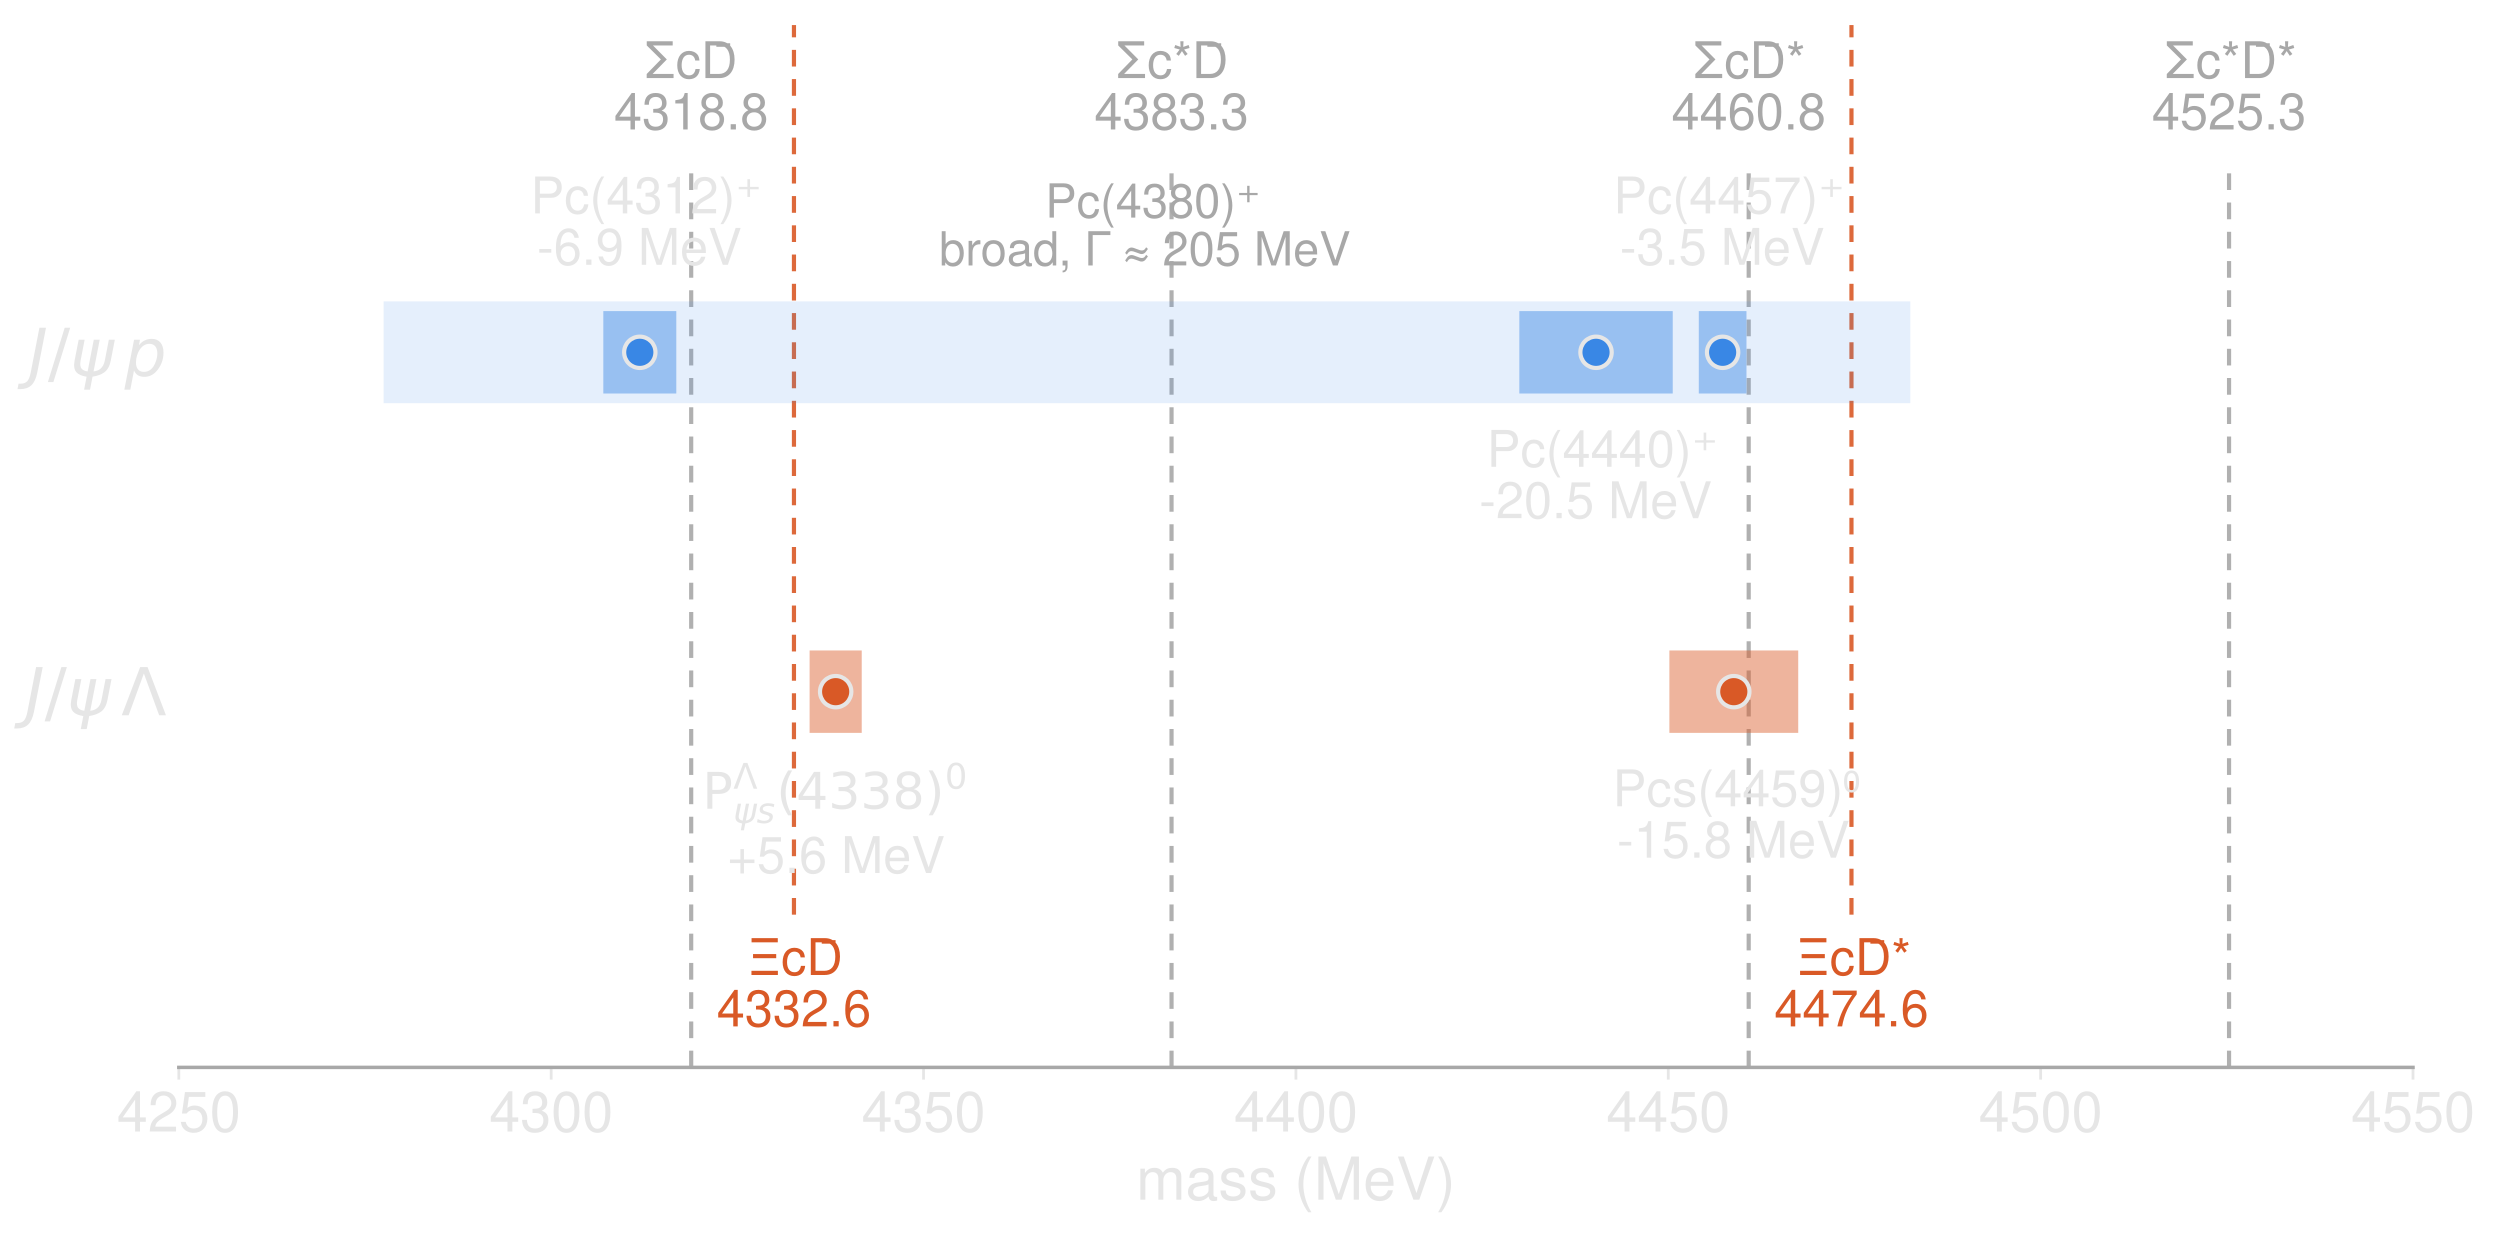
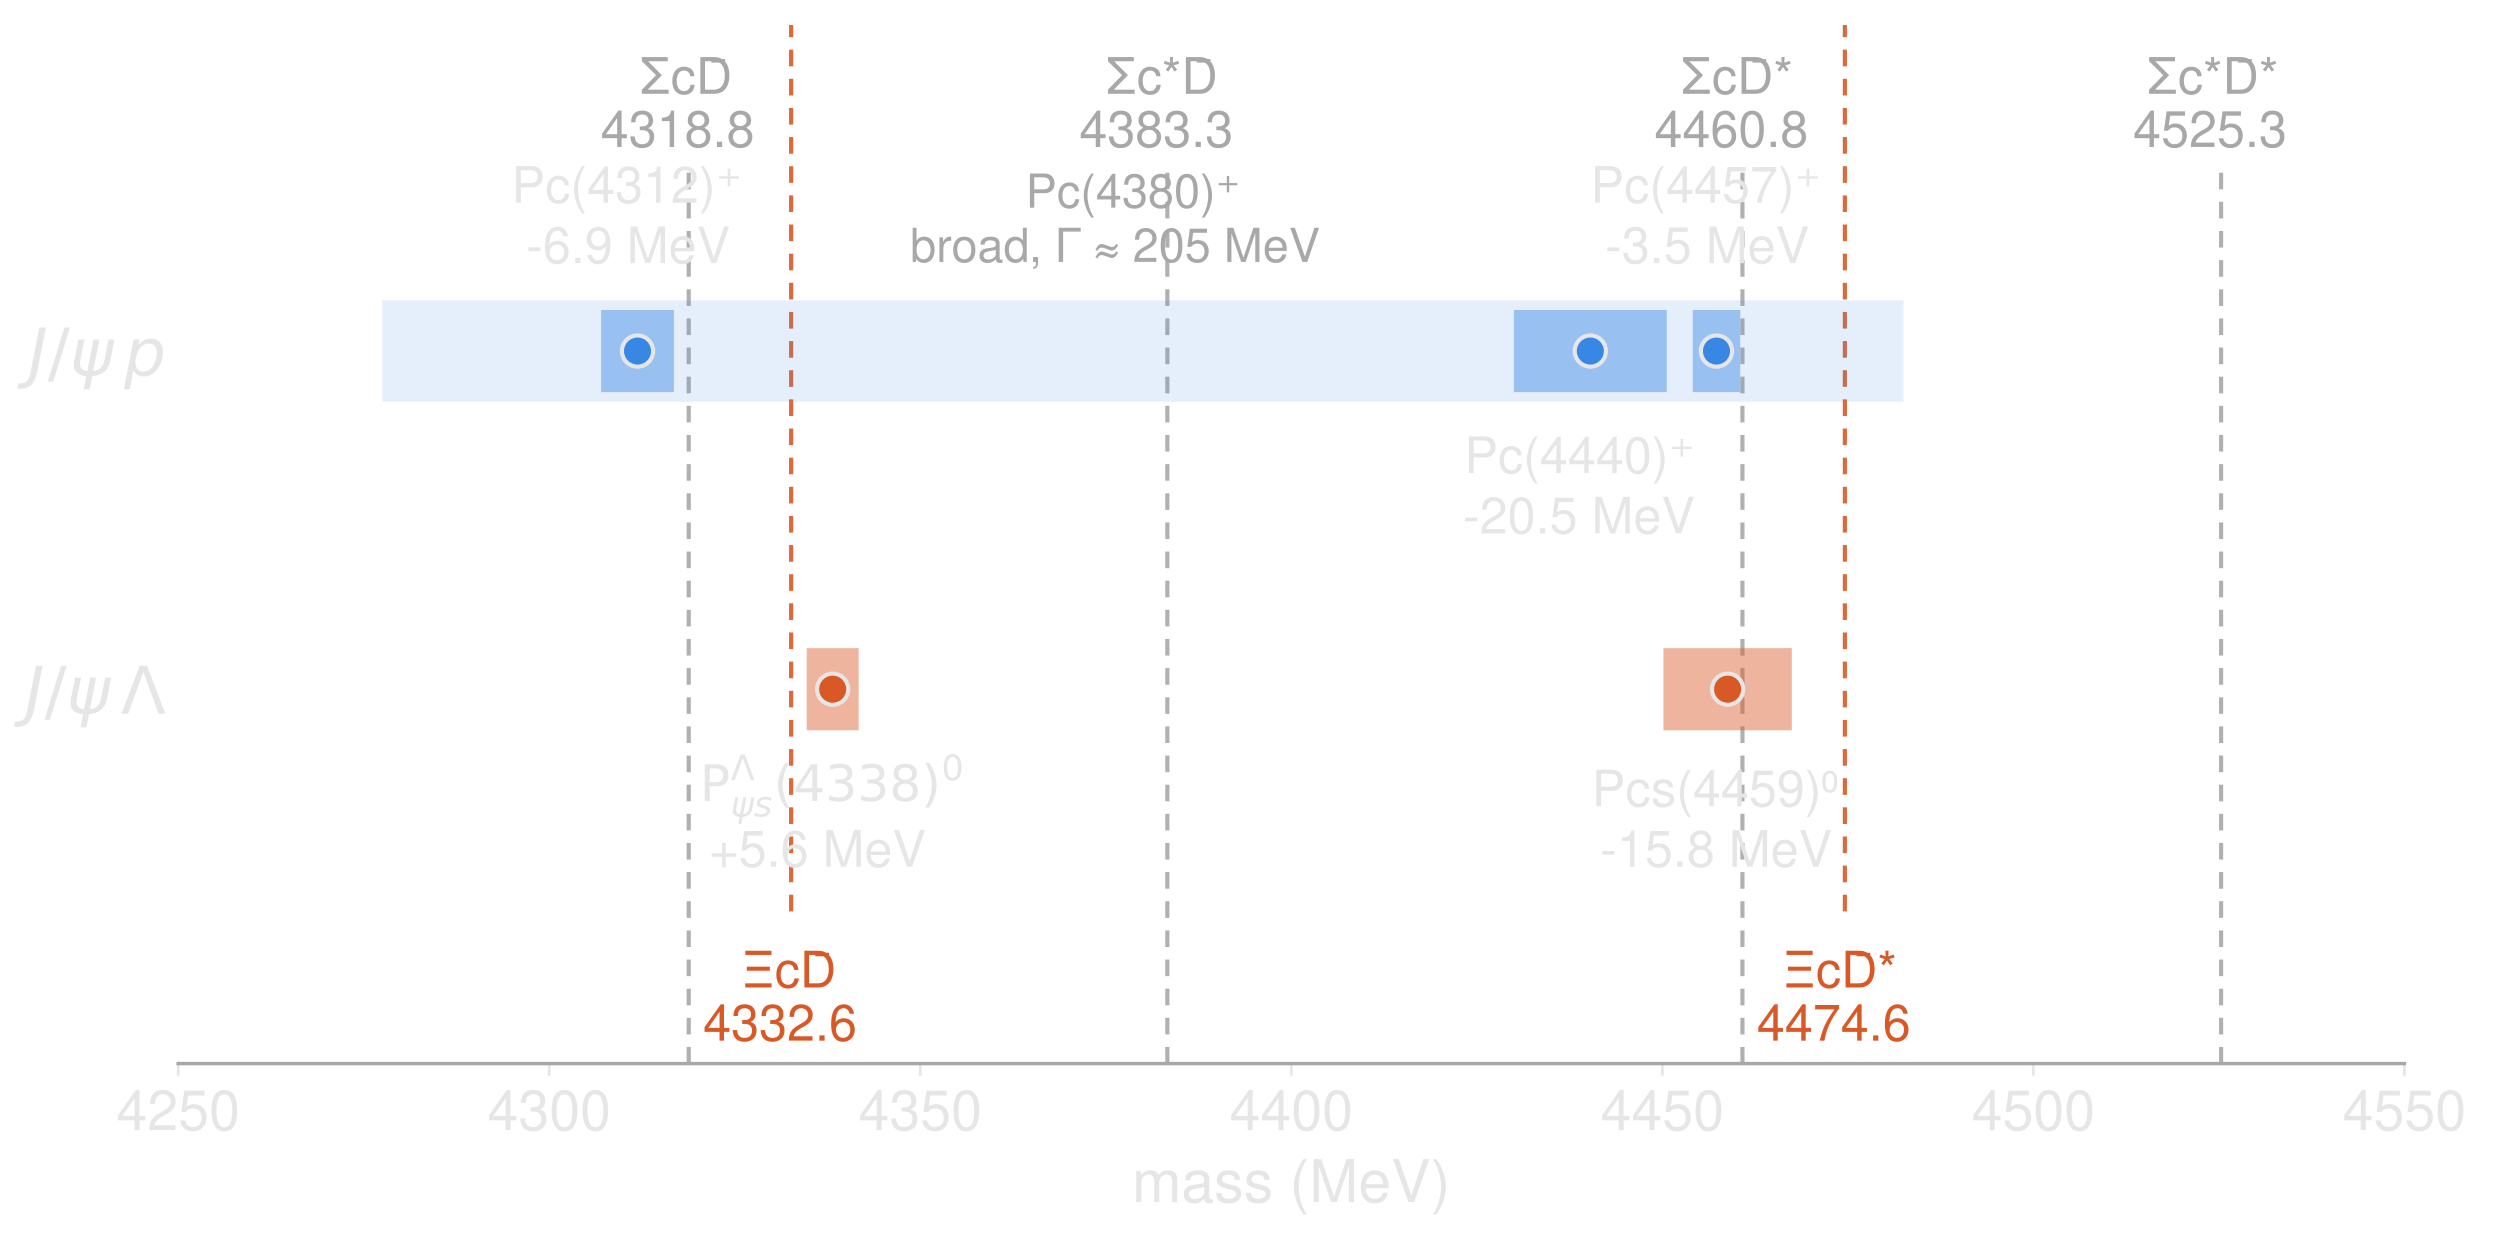
- <svg xmlns="http://www.w3.org/2000/svg" xmlns:xlink="http://www.w3.org/1999/xlink" width="718.05pt" height="355.129pt" viewBox="0 0 718.05 355.129" version="1.1">
+ <svg xmlns="http://www.w3.org/2000/svg" xmlns:xlink="http://www.w3.org/1999/xlink" width="720.62pt" height="357.776pt" viewBox="0 0 720.62 357.776" version="1.1">
  <defs>
    <style type="text/css">*{stroke-linejoin: round; stroke-linecap: butt}</style>
  </defs>
  <g id="figure_1">
    <g id="patch_1">
-       <path d="M 0 355.129  L 718.05 355.129  L 718.05 0  L 0 0  L 0 355.129  z " style="fill: none" />
+       <path d="M 0 357.776  L 720.62 357.776  L 720.62 0  L 0 0  L 0 357.776  z " style="fill: none" />
    </g>
    <g id="axes_1">
      <g id="patch_2">
        <path d="M 51.36 306.576  L 693.06 306.576  L 693.06 7.2  L 51.36 7.2  L 51.36 306.576  z " style="fill: none" />
      </g>
      <g id="LineCollection_1">
        <path d="M 198.523 306.576  L 198.523 46.885  " clip-path="url(#paaa9ebd69f)" style="fill: none; stroke-dasharray: 4.8,3.6; stroke-dashoffset: 0; stroke: #a8a8a8; stroke-opacity: 0.9; stroke-width: 1.2" />
      </g>
      <g id="LineCollection_2">
        <path d="M 336.489 306.576  L 336.489 46.885  " clip-path="url(#paaa9ebd69f)" style="fill: none; stroke-dasharray: 4.8,3.6; stroke-dashoffset: 0; stroke: #a8a8a8; stroke-opacity: 0.9; stroke-width: 1.2" />
      </g>
      <g id="LineCollection_3">
        <path d="M 502.261 306.576  L 502.261 46.885  " clip-path="url(#paaa9ebd69f)" style="fill: none; stroke-dasharray: 4.8,3.6; stroke-dashoffset: 0; stroke: #a8a8a8; stroke-opacity: 0.9; stroke-width: 1.2" />
      </g>
      <g id="LineCollection_4">
        <path d="M 640.227 306.576  L 640.227 46.885  " clip-path="url(#paaa9ebd69f)" style="fill: none; stroke-dasharray: 4.8,3.6; stroke-dashoffset: 0; stroke: #a8a8a8; stroke-opacity: 0.9; stroke-width: 1.2" />
      </g>
      <g id="LineCollection_5">
        <path d="M 228.041 262.714  L 228.041 7.2  " clip-path="url(#paaa9ebd69f)" style="fill: none; stroke-dasharray: 4.8,3.6; stroke-dashoffset: 0; stroke: #d95926; stroke-opacity: 0.9; stroke-width: 1.2" />
      </g>
      <g id="LineCollection_6">
        <path d="M 531.779 262.714  L 531.779 7.2  " clip-path="url(#paaa9ebd69f)" style="fill: none; stroke-dasharray: 4.8,3.6; stroke-dashoffset: 0; stroke: #d95926; stroke-opacity: 0.9; stroke-width: 1.2" />
      </g>
      <g id="matplotlib.axis_1">
        <g id="xtick_1">
          <g id="line2d_1">
            <defs>
              <path id="m667692e9c4" d="M 0 0  L 0 3.5  " style="stroke: #e6e6e6; stroke-width: 0.8" />
            </defs>
            <g>
              <use xlink:href="#m667692e9c4" x="51.36" y="306.576" style="fill: #e6e6e6; stroke: #e6e6e6; stroke-width: 0.8" />
            </g>
          </g>
          <g id="text_1">
-             <text style="font-size: 16px; font-family: 'Helvetica Neue', 'Helvetica', 'Arial', 'DejaVu Sans', sans-serif; text-anchor: middle; fill: #e6e6e6" x="51.36" y="325.001" transform="rotate(-0 51.36 325.001)">4250</text>
+             <text style="font-size: 16px; font-family: 'Helvetica Neue', 'Helvetica', 'Arial', 'DejaVu Sans', sans-serif; text-anchor: middle; fill: #e6e6e6" x="51.36" y="325.732" transform="rotate(-0 51.36 325.7323)">4250</text>
          </g>
        </g>
        <g id="xtick_2">
          <g id="line2d_2">
            <g>
              <use xlink:href="#m667692e9c4" x="158.31" y="306.576" style="fill: #e6e6e6; stroke: #e6e6e6; stroke-width: 0.8" />
            </g>
          </g>
          <g id="text_2">
-             <text style="font-size: 16px; font-family: 'Helvetica Neue', 'Helvetica', 'Arial', 'DejaVu Sans', sans-serif; text-anchor: middle; fill: #e6e6e6" x="158.31" y="325.001" transform="rotate(-0 158.31 325.001)">4300</text>
+             <text style="font-size: 16px; font-family: 'Helvetica Neue', 'Helvetica', 'Arial', 'DejaVu Sans', sans-serif; text-anchor: middle; fill: #e6e6e6" x="158.31" y="325.732" transform="rotate(-0 158.31 325.7323)">4300</text>
          </g>
        </g>
        <g id="xtick_3">
          <g id="line2d_3">
            <g>
              <use xlink:href="#m667692e9c4" x="265.26" y="306.576" style="fill: #e6e6e6; stroke: #e6e6e6; stroke-width: 0.8" />
            </g>
          </g>
          <g id="text_3">
-             <text style="font-size: 16px; font-family: 'Helvetica Neue', 'Helvetica', 'Arial', 'DejaVu Sans', sans-serif; text-anchor: middle; fill: #e6e6e6" x="265.26" y="325.001" transform="rotate(-0 265.26 325.001)">4350</text>
+             <text style="font-size: 16px; font-family: 'Helvetica Neue', 'Helvetica', 'Arial', 'DejaVu Sans', sans-serif; text-anchor: middle; fill: #e6e6e6" x="265.26" y="325.732" transform="rotate(-0 265.26 325.7323)">4350</text>
          </g>
        </g>
        <g id="xtick_4">
          <g id="line2d_4">
            <g>
              <use xlink:href="#m667692e9c4" x="372.21" y="306.576" style="fill: #e6e6e6; stroke: #e6e6e6; stroke-width: 0.8" />
            </g>
          </g>
          <g id="text_4">
-             <text style="font-size: 16px; font-family: 'Helvetica Neue', 'Helvetica', 'Arial', 'DejaVu Sans', sans-serif; text-anchor: middle; fill: #e6e6e6" x="372.21" y="325.001" transform="rotate(-0 372.21 325.001)">4400</text>
+             <text style="font-size: 16px; font-family: 'Helvetica Neue', 'Helvetica', 'Arial', 'DejaVu Sans', sans-serif; text-anchor: middle; fill: #e6e6e6" x="372.21" y="325.732" transform="rotate(-0 372.21 325.7323)">4400</text>
          </g>
        </g>
        <g id="xtick_5">
          <g id="line2d_5">
            <g>
              <use xlink:href="#m667692e9c4" x="479.16" y="306.576" style="fill: #e6e6e6; stroke: #e6e6e6; stroke-width: 0.8" />
            </g>
          </g>
          <g id="text_5">
-             <text style="font-size: 16px; font-family: 'Helvetica Neue', 'Helvetica', 'Arial', 'DejaVu Sans', sans-serif; text-anchor: middle; fill: #e6e6e6" x="479.16" y="325.001" transform="rotate(-0 479.16 325.001)">4450</text>
+             <text style="font-size: 16px; font-family: 'Helvetica Neue', 'Helvetica', 'Arial', 'DejaVu Sans', sans-serif; text-anchor: middle; fill: #e6e6e6" x="479.16" y="325.732" transform="rotate(-0 479.16 325.7323)">4450</text>
          </g>
        </g>
        <g id="xtick_6">
          <g id="line2d_6">
            <g>
              <use xlink:href="#m667692e9c4" x="586.11" y="306.576" style="fill: #e6e6e6; stroke: #e6e6e6; stroke-width: 0.8" />
            </g>
          </g>
          <g id="text_6">
-             <text style="font-size: 16px; font-family: 'Helvetica Neue', 'Helvetica', 'Arial', 'DejaVu Sans', sans-serif; text-anchor: middle; fill: #e6e6e6" x="586.11" y="325.001" transform="rotate(-0 586.11 325.001)">4500</text>
+             <text style="font-size: 16px; font-family: 'Helvetica Neue', 'Helvetica', 'Arial', 'DejaVu Sans', sans-serif; text-anchor: middle; fill: #e6e6e6" x="586.11" y="325.732" transform="rotate(-0 586.11 325.7323)">4500</text>
          </g>
        </g>
        <g id="xtick_7">
          <g id="line2d_7">
            <g>
              <use xlink:href="#m667692e9c4" x="693.06" y="306.576" style="fill: #e6e6e6; stroke: #e6e6e6; stroke-width: 0.8" />
            </g>
          </g>
          <g id="text_7">
-             <text style="font-size: 16px; font-family: 'Helvetica Neue', 'Helvetica', 'Arial', 'DejaVu Sans', sans-serif; text-anchor: middle; fill: #e6e6e6" x="693.06" y="325.001" transform="rotate(-0 693.06 325.001)">4550</text>
+             <text style="font-size: 16px; font-family: 'Helvetica Neue', 'Helvetica', 'Arial', 'DejaVu Sans', sans-serif; text-anchor: middle; fill: #e6e6e6" x="693.06" y="325.732" transform="rotate(-0 693.06 325.7323)">4550</text>
          </g>
        </g>
        <g id="text_8">
-           <text style="font-size: 17px; font-family: 'Helvetica Neue', 'Helvetica', 'Arial', 'DejaVu Sans', sans-serif; text-anchor: middle; fill: #e6e6e6" x="372.21" y="344.579" transform="rotate(-0 372.21 344.5794)">mass (MeV)</text>
+           <text style="font-size: 17px; font-family: 'Helvetica Neue', 'Helvetica', 'Arial', 'DejaVu Sans', sans-serif; text-anchor: middle; fill: #e6e6e6" x="372.21" y="346.492" transform="rotate(-0 372.21 346.492)">mass (MeV)</text>
        </g>
      </g>
      <g id="matplotlib.axis_2">
        <g id="ytick_1">
          <g id="line2d_8" />
          <g id="text_9">
-             <g style="fill: #e6e6e6" transform="translate(8.15 108.1251)">
+             <g style="fill: #e6e6e6" transform="translate(8.15 108.4079)">
              <text>
                <tspan x="0" y="-0.156" style="font-style: oblique; font-size: 19px; font-family: 'DejaVu Sans'; fill: #e6e6e6">J</tspan>
                <tspan x="12.005" y="-0.156" style="font-style: oblique; font-size: 19px; font-family: 'DejaVu Sans'; fill: #e6e6e6">ψ</tspan>
                <tspan x="27.623" y="-0.156" style="font-style: oblique; font-size: 19px; font-family: 'DejaVu Sans'; fill: #e6e6e6">p</tspan>
                <tspan x="5.604" y="-0.156" style="font-size: 19px; font-family: 'DejaVu Sans'; fill: #e6e6e6">/</tspan>
              </text>
            </g>
          </g>
        </g>
        <g id="ytick_2">
          <g id="line2d_9" />
          <g id="text_10">
-             <g style="fill: #e6e6e6" transform="translate(7.2 205.5964)">
+             <g style="fill: #e6e6e6" transform="translate(7.2 205.8792)">
              <text>
                <tspan x="0" y="-0.156" style="font-style: oblique; font-size: 19px; font-family: 'DejaVu Sans'; fill: #e6e6e6">J</tspan>
                <tspan x="12.005" y="-0.156" style="font-style: oblique; font-size: 19px; font-family: 'DejaVu Sans'; fill: #e6e6e6">ψ</tspan>
                <tspan x="5.604" y="-0.156" style="font-size: 19px; font-family: 'DejaVu Sans'; fill: #e6e6e6">/</tspan>
                <tspan x="27.623" y="-0.156" style="font-size: 19px; font-family: 'DejaVu Sans'; fill: #e6e6e6">Λ</tspan>
              </text>
            </g>
          </g>
        </g>
      </g>
      <g id="patch_3">
        <path d="M 110.183 115.811  L 548.678 115.811  L 548.678 86.569  L 110.183 86.569  z " clip-path="url(#paaa9ebd69f)" style="fill: #3987e5; opacity: 0.13" />
      </g>
      <g id="patch_4">
        <path d="M 173.283 113.026  L 194.245 113.026  L 194.245 89.354  L 173.283 89.354  z " clip-path="url(#paaa9ebd69f)" style="fill: #3987e5; opacity: 0.45" />
      </g>
      <g id="patch_5">
        <path d="M 436.38 113.026  L 480.443 113.026  L 480.443 89.354  L 436.38 89.354  z " clip-path="url(#paaa9ebd69f)" style="fill: #3987e5; opacity: 0.45" />
      </g>
      <g id="patch_6">
        <path d="M 487.93 113.026  L 501.62 113.026  L 501.62 89.354  L 487.93 89.354  z " clip-path="url(#paaa9ebd69f)" style="fill: #3987e5; opacity: 0.45" />
      </g>
      <g id="patch_7">
        <path d="M 232.533 210.497  L 247.506 210.497  L 247.506 186.826  L 232.533 186.826  z " clip-path="url(#paaa9ebd69f)" style="fill: #d95926; opacity: 0.45" />
      </g>
      <g id="patch_8">
        <path d="M 479.481 210.497  L 516.486 210.497  L 516.486 186.826  L 479.481 186.826  z " clip-path="url(#paaa9ebd69f)" style="fill: #d95926; opacity: 0.45" />
      </g>
      <g id="patch_9">
        <path d="M 51.36 306.576  L 693.06 306.576  " style="fill: none; stroke: #a8a8a8; stroke-linejoin: miter; stroke-linecap: square" />
      </g>
      <g id="text_11">
-         <text style="font-size: 14.5px; font-family: 'Helvetica Neue', 'Helvetica', 'Arial', 'DejaVu Sans', sans-serif; fill: #a8a8a8" transform="translate(185.1028 22.42747)">ΣcD̄</text>
-         <text style="font-size: 14.5px; font-family: 'Helvetica Neue', 'Helvetica', 'Arial', 'DejaVu Sans', sans-serif; fill: #a8a8a8" transform="translate(176.3552 37.19141)">4318.8</text>
+         <text style="font-size: 14.5px; font-family: 'Helvetica Neue', 'Helvetica', 'Arial', 'DejaVu Sans', sans-serif; fill: #a8a8a8" transform="translate(184.3732 27.03122)">ΣcD̄</text>
+         <text style="font-size: 14.5px; font-family: 'Helvetica Neue', 'Helvetica', 'Arial', 'DejaVu Sans', sans-serif; fill: #a8a8a8" transform="translate(173.155 42.36384)">4318.8</text>
      </g>
      <g id="text_12">
-         <text style="font-size: 14.5px; font-family: 'Helvetica Neue', 'Helvetica', 'Arial', 'DejaVu Sans', sans-serif; fill: #a8a8a8" transform="translate(320.516 22.42747)">Σc*D̄</text>
-         <text style="font-size: 14.5px; font-family: 'Helvetica Neue', 'Helvetica', 'Arial', 'DejaVu Sans', sans-serif; fill: #a8a8a8" transform="translate(314.3207 37.19141)">4383.3</text>
+         <text style="font-size: 14.5px; font-family: 'Helvetica Neue', 'Helvetica', 'Arial', 'DejaVu Sans', sans-serif; fill: #a8a8a8" transform="translate(318.7137 27.03122)">Σc*D̄</text>
+         <text style="font-size: 14.5px; font-family: 'Helvetica Neue', 'Helvetica', 'Arial', 'DejaVu Sans', sans-serif; fill: #a8a8a8" transform="translate(311.1205 42.36384)">4383.3</text>
      </g>
      <g id="text_13">
-         <text style="font-size: 14.5px; font-family: 'Helvetica Neue', 'Helvetica', 'Arial', 'DejaVu Sans', sans-serif; fill: #a8a8a8" transform="translate(486.2885 22.42747)">ΣcD̄*</text>
-         <text style="font-size: 14.5px; font-family: 'Helvetica Neue', 'Helvetica', 'Arial', 'DejaVu Sans', sans-serif; fill: #a8a8a8" transform="translate(480.0932 37.19141)">4460.8</text>
+         <text style="font-size: 14.5px; font-family: 'Helvetica Neue', 'Helvetica', 'Arial', 'DejaVu Sans', sans-serif; fill: #a8a8a8" transform="translate(484.4862 27.03122)">ΣcD̄*</text>
+         <text style="font-size: 14.5px; font-family: 'Helvetica Neue', 'Helvetica', 'Arial', 'DejaVu Sans', sans-serif; fill: #a8a8a8" transform="translate(476.893 42.36384)">4460.8</text>
      </g>
      <g id="text_14">
-         <text style="font-size: 14.5px; font-family: 'Helvetica Neue', 'Helvetica', 'Arial', 'DejaVu Sans', sans-serif; fill: #a8a8a8" transform="translate(621.7018 22.42747)">Σc*D̄*</text>
-         <text style="font-size: 14.5px; font-family: 'Helvetica Neue', 'Helvetica', 'Arial', 'DejaVu Sans', sans-serif; fill: #a8a8a8" transform="translate(618.0587 37.19141)">4525.3</text>
+         <text style="font-size: 14.5px; font-family: 'Helvetica Neue', 'Helvetica', 'Arial', 'DejaVu Sans', sans-serif; fill: #a8a8a8" transform="translate(618.8267 27.03122)">Σc*D̄*</text>
+         <text style="font-size: 14.5px; font-family: 'Helvetica Neue', 'Helvetica', 'Arial', 'DejaVu Sans', sans-serif; fill: #a8a8a8" transform="translate(614.8585 42.36384)">4525.3</text>
      </g>
      <g id="text_15">
-         <text style="font-size: 14.5px; font-family: 'Helvetica Neue', 'Helvetica', 'Arial', 'DejaVu Sans', sans-serif; fill: #d95926" transform="translate(214.911 280.0301)">ΞcD̄</text>
-         <text style="font-size: 14.5px; font-family: 'Helvetica Neue', 'Helvetica', 'Arial', 'DejaVu Sans', sans-serif; fill: #d95926" transform="translate(205.8734 294.794)">4332.6</text>
+         <text style="font-size: 14.5px; font-family: 'Helvetica Neue', 'Helvetica', 'Arial', 'DejaVu Sans', sans-serif; fill: #d95926" transform="translate(213.8914 284.6338)">ΞcD̄</text>
+         <text style="font-size: 14.5px; font-family: 'Helvetica Neue', 'Helvetica', 'Arial', 'DejaVu Sans', sans-serif; fill: #d95926" transform="translate(202.6732 299.9664)">4332.6</text>
      </g>
      <g id="text_16">
-         <text style="font-size: 14.5px; font-family: 'Helvetica Neue', 'Helvetica', 'Arial', 'DejaVu Sans', sans-serif; fill: #d95926" transform="translate(516.0967 280.0301)">ΞcD̄*</text>
-         <text style="font-size: 14.5px; font-family: 'Helvetica Neue', 'Helvetica', 'Arial', 'DejaVu Sans', sans-serif; fill: #d95926" transform="translate(509.6114 294.794)">4474.6</text>
+         <text style="font-size: 14.5px; font-family: 'Helvetica Neue', 'Helvetica', 'Arial', 'DejaVu Sans', sans-serif; fill: #d95926" transform="translate(514.0044 284.6338)">ΞcD̄*</text>
+         <text style="font-size: 14.5px; font-family: 'Helvetica Neue', 'Helvetica', 'Arial', 'DejaVu Sans', sans-serif; fill: #d95926" transform="translate(506.4112 299.9664)">4474.6</text>
      </g>
      <g id="text_17">
-         <text style="font-size: 13.5px; font-family: 'Helvetica Neue', 'Helvetica', 'Arial', 'DejaVu Sans', sans-serif; fill: #a8a8a8" transform="translate(300.2236 62.50533)">Pc(4380)⁺</text>
-         <text style="font-size: 13.5px; font-family: 'Helvetica Neue', 'Helvetica', 'Arial', 'DejaVu Sans', sans-serif; fill: #a8a8a8" transform="translate(269.7526 76.25107)">broad, Γ ≈ 205 MeV</text>
+         <text style="font-size: 13.5px; font-family: 'Helvetica Neue', 'Helvetica', 'Arial', 'DejaVu Sans', sans-serif; fill: #a8a8a8" transform="translate(295.6399 59.8549)">Pc(4380)⁺</text>
+         <text style="font-size: 13.5px; font-family: 'Helvetica Neue', 'Helvetica', 'Arial', 'DejaVu Sans', sans-serif; fill: #a8a8a8" transform="translate(262.3445 75.49275)">broad, Γ ≈ 205 MeV</text>
      </g>
      <g id="text_18">
-         <text style="font-size: 14.5px; font-family: 'Helvetica Neue', 'Helvetica', 'Arial', 'DejaVu Sans', sans-serif; fill: #e6e6e6" transform="translate(152.3943 61.2901)">Pc(4312)⁺</text>
-         <text style="font-size: 14.5px; font-family: 'Helvetica Neue', 'Helvetica', 'Arial', 'DejaVu Sans', sans-serif; fill: #e6e6e6" transform="translate(154.2147 76.05404)">-6.9 MeV</text>
+         <text style="font-size: 14.5px; font-family: 'Helvetica Neue', 'Helvetica', 'Arial', 'DejaVu Sans', sans-serif; fill: #e6e6e6" transform="translate(147.4711 58.44334)">Pc(4312)⁺</text>
+         <text style="font-size: 14.5px; font-family: 'Helvetica Neue', 'Helvetica', 'Arial', 'DejaVu Sans', sans-serif; fill: #e6e6e6" transform="translate(151.6387 75.85127)">-6.9 MeV</text>
      </g>
      <g id="text_19">
-         <text style="font-size: 14.5px; font-family: 'Helvetica Neue', 'Helvetica', 'Arial', 'DejaVu Sans', sans-serif; fill: #e6e6e6" transform="translate(427.0419 134.0679)">Pc(4440)⁺</text>
-         <text style="font-size: 14.5px; font-family: 'Helvetica Neue', 'Helvetica', 'Arial', 'DejaVu Sans', sans-serif; fill: #e6e6e6" transform="translate(424.8317 148.8318)">-20.5 MeV</text>
+         <text style="font-size: 14.5px; font-family: 'Helvetica Neue', 'Helvetica', 'Arial', 'DejaVu Sans', sans-serif; fill: #e6e6e6" transform="translate(422.1187 136.3516)">Pc(4440)⁺</text>
+         <text style="font-size: 14.5px; font-family: 'Helvetica Neue', 'Helvetica', 'Arial', 'DejaVu Sans', sans-serif; fill: #e6e6e6" transform="translate(421.6735 153.7596)">-20.5 MeV</text>
      </g>
      <g id="text_20">
-         <text style="font-size: 14.5px; font-family: 'Helvetica Neue', 'Helvetica', 'Arial', 'DejaVu Sans', sans-serif; fill: #e6e6e6" transform="translate(463.4049 61.2901)">Pc(4457)⁺</text>
-         <text style="font-size: 14.5px; font-family: 'Helvetica Neue', 'Helvetica', 'Arial', 'DejaVu Sans', sans-serif; fill: #e6e6e6" transform="translate(465.2253 76.05404)">-3.5 MeV</text>
+         <text style="font-size: 14.5px; font-family: 'Helvetica Neue', 'Helvetica', 'Arial', 'DejaVu Sans', sans-serif; fill: #e6e6e6" transform="translate(458.4817 58.44334)">Pc(4457)⁺</text>
+         <text style="font-size: 14.5px; font-family: 'Helvetica Neue', 'Helvetica', 'Arial', 'DejaVu Sans', sans-serif; fill: #e6e6e6" transform="translate(462.6493 75.85127)">-3.5 MeV</text>
      </g>
      <g id="text_21">
-         <g style="fill: #e6e6e6" transform="translate(201.7398 232.7431)">
+         <g style="fill: #e6e6e6" transform="translate(201.7398 231.3656)">
          <text>
-             <tspan x="0" y="-0.459" style="font-size: 14.5px; font-family: 'DejaVu Sans'; fill: #e6e6e6">P</tspan>
-             <tspan x="21.281" y="-0.459" style="font-size: 14.5px; font-family: 'DejaVu Sans'; fill: #e6e6e6">(</tspan>
-             <tspan x="26.938" y="-0.459" style="font-size: 14.5px; font-family: 'DejaVu Sans'; fill: #e6e6e6">4</tspan>
-             <tspan x="36.164" y="-0.459" style="font-size: 14.5px; font-family: 'DejaVu Sans'; fill: #e6e6e6">3</tspan>
-             <tspan x="45.389" y="-0.459" style="font-size: 14.5px; font-family: 'DejaVu Sans'; fill: #e6e6e6">3</tspan>
-             <tspan x="54.614" y="-0.459" style="font-size: 14.5px; font-family: 'DejaVu Sans'; fill: #e6e6e6">8</tspan>
-             <tspan x="63.84" y="-0.459" style="font-size: 14.5px; font-family: 'DejaVu Sans'; fill: #e6e6e6">)</tspan>
-             <tspan x="8.887" y="-6.202" style="font-size: 10.15px; font-family: 'DejaVu Sans'; fill: #e6e6e6">Λ</tspan>
-             <tspan x="69.64" y="-6.202" style="font-size: 10.15px; font-family: 'DejaVu Sans'; fill: #e6e6e6">0</tspan>
-             <tspan x="8.887" y="3.642" style="font-style: oblique; font-size: 10.15px; font-family: 'DejaVu Sans'; fill: #e6e6e6">ψ</tspan>
-             <tspan x="15.583" y="3.642" style="font-style: oblique; font-size: 10.15px; font-family: 'DejaVu Sans'; fill: #e6e6e6">s</tspan>
+             <tspan x="0" y="-0.476" style="font-size: 14.5px; font-family: 'DejaVu Sans'; fill: #e6e6e6">P</tspan>
+             <tspan x="21.263" y="-0.476" style="font-size: 14.5px; font-family: 'DejaVu Sans'; fill: #e6e6e6">(</tspan>
+             <tspan x="26.92" y="-0.476" style="font-size: 14.5px; font-family: 'DejaVu Sans'; fill: #e6e6e6">4</tspan>
+             <tspan x="36.145" y="-0.476" style="font-size: 14.5px; font-family: 'DejaVu Sans'; fill: #e6e6e6">3</tspan>
+             <tspan x="45.371" y="-0.476" style="font-size: 14.5px; font-family: 'DejaVu Sans'; fill: #e6e6e6">3</tspan>
+             <tspan x="54.596" y="-0.476" style="font-size: 14.5px; font-family: 'DejaVu Sans'; fill: #e6e6e6">8</tspan>
+             <tspan x="63.821" y="-0.476" style="font-size: 14.5px; font-family: 'DejaVu Sans'; fill: #e6e6e6">)</tspan>
+             <tspan x="8.883" y="-6.464" style="font-size: 10.15px; font-family: 'DejaVu Sans'; fill: #e6e6e6">Λ</tspan>
+             <tspan x="69.617" y="-6.464" style="font-size: 10.15px; font-family: 'DejaVu Sans'; fill: #e6e6e6">0</tspan>
+             <tspan x="8.883" y="4.005" style="font-style: oblique; font-size: 10.15px; font-family: 'DejaVu Sans'; fill: #e6e6e6">ψ</tspan>
+             <tspan x="15.578" y="4.005" style="font-style: oblique; font-size: 10.15px; font-family: 'DejaVu Sans'; fill: #e6e6e6">s</tspan>
          </text>
        </g>
-         <text style="font-size: 14.5px; font-family: 'Helvetica Neue', 'Helvetica', 'Arial', 'DejaVu Sans', sans-serif; fill: #e6e6e6" transform="translate(208.9411 250.7401)">+5.6 MeV</text>
+         <text style="font-size: 14.5px; font-family: 'Helvetica Neue', 'Helvetica', 'Arial', 'DejaVu Sans', sans-serif; fill: #e6e6e6" transform="translate(204.4348 249.8384)">+5.6 MeV</text>
      </g>
      <g id="text_22">
-         <text style="font-size: 14.5px; font-family: 'Helvetica Neue', 'Helvetica', 'Arial', 'DejaVu Sans', sans-serif; fill: #e6e6e6" transform="translate(463.2059 231.5695)">Pcs(4459)⁰</text>
-         <text style="font-size: 14.5px; font-family: 'Helvetica Neue', 'Helvetica', 'Arial', 'DejaVu Sans', sans-serif; fill: #e6e6e6" transform="translate(464.4032 246.3334)">-15.8 MeV</text>
+         <text style="font-size: 14.5px; font-family: 'Helvetica Neue', 'Helvetica', 'Arial', 'DejaVu Sans', sans-serif; fill: #e6e6e6" transform="translate(458.8332 232.4304)">Pcs(4459)⁰</text>
+         <text style="font-size: 14.5px; font-family: 'Helvetica Neue', 'Helvetica', 'Arial', 'DejaVu Sans', sans-serif; fill: #e6e6e6" transform="translate(461.245 249.8384)">-15.8 MeV</text>
      </g>
      <g id="line2d_10">
        <path d="M 183.764 101.19  " clip-path="url(#paaa9ebd69f)" style="fill: none; stroke: #3987e5; stroke-width: 1.5; stroke-linecap: square" />
        <defs>
          <path id="m9f5ee57c89" d="M 0 4.5  C 1.193 4.5 2.338 4.026 3.182 3.182  C 4.026 2.338 4.5 1.193 4.5 0  C 4.5 -1.193 4.026 -2.338 3.182 -3.182  C 2.338 -4.026 1.193 -4.5 0 -4.5  C -1.193 -4.5 -2.338 -4.026 -3.182 -3.182  C -4.026 -2.338 -4.5 -1.193 -4.5 0  C -4.5 1.193 -4.026 2.338 -3.182 3.182  C -2.338 4.026 -1.193 4.5 0 4.5  z " style="stroke: #e6e6e6; stroke-width: 1.2" />
        </defs>
        <g clip-path="url(#paaa9ebd69f)">
          <use xlink:href="#m9f5ee57c89" x="183.764" y="101.19" style="fill: #3987e5; stroke: #e6e6e6; stroke-width: 1.2" />
        </g>
      </g>
      <g id="line2d_11">
        <path d="M 458.412 101.19  " clip-path="url(#paaa9ebd69f)" style="fill: none; stroke: #3987e5; stroke-width: 1.5; stroke-linecap: square" />
        <g clip-path="url(#paaa9ebd69f)">
          <use xlink:href="#m9f5ee57c89" x="458.412" y="101.19" style="fill: #3987e5; stroke: #e6e6e6; stroke-width: 1.2" />
        </g>
      </g>
      <g id="line2d_12">
        <path d="M 494.775 101.19  " clip-path="url(#paaa9ebd69f)" style="fill: none; stroke: #3987e5; stroke-width: 1.5; stroke-linecap: square" />
        <g clip-path="url(#paaa9ebd69f)">
          <use xlink:href="#m9f5ee57c89" x="494.775" y="101.19" style="fill: #3987e5; stroke: #e6e6e6; stroke-width: 1.2" />
        </g>
      </g>
      <g id="line2d_13">
        <path d="M 240.02 198.661  " clip-path="url(#paaa9ebd69f)" style="fill: none; stroke: #d95926; stroke-width: 1.5; stroke-linecap: square" />
        <defs>
          <path id="m7fae888c7a" d="M 0 4.5  C 1.193 4.5 2.338 4.026 3.182 3.182  C 4.026 2.338 4.5 1.193 4.5 0  C 4.5 -1.193 4.026 -2.338 3.182 -3.182  C 2.338 -4.026 1.193 -4.5 0 -4.5  C -1.193 -4.5 -2.338 -4.026 -3.182 -3.182  C -4.026 -2.338 -4.5 -1.193 -4.5 0  C -4.5 1.193 -4.026 2.338 -3.182 3.182  C -2.338 4.026 -1.193 4.5 0 4.5  z " style="stroke: #e6e6e6; stroke-width: 1.2" />
        </defs>
        <g clip-path="url(#paaa9ebd69f)">
          <use xlink:href="#m7fae888c7a" x="240.02" y="198.661" style="fill: #d95926; stroke: #e6e6e6; stroke-width: 1.2" />
        </g>
      </g>
      <g id="line2d_14">
        <path d="M 497.983 198.661  " clip-path="url(#paaa9ebd69f)" style="fill: none; stroke: #d95926; stroke-width: 1.5; stroke-linecap: square" />
        <g clip-path="url(#paaa9ebd69f)">
          <use xlink:href="#m7fae888c7a" x="497.983" y="198.661" style="fill: #d95926; stroke: #e6e6e6; stroke-width: 1.2" />
        </g>
      </g>
    </g>
  </g>
  <defs>
    <clipPath id="paaa9ebd69f">
      <rect x="51.36" y="7.2" width="641.7" height="299.376" />
    </clipPath>
  </defs>
</svg>
